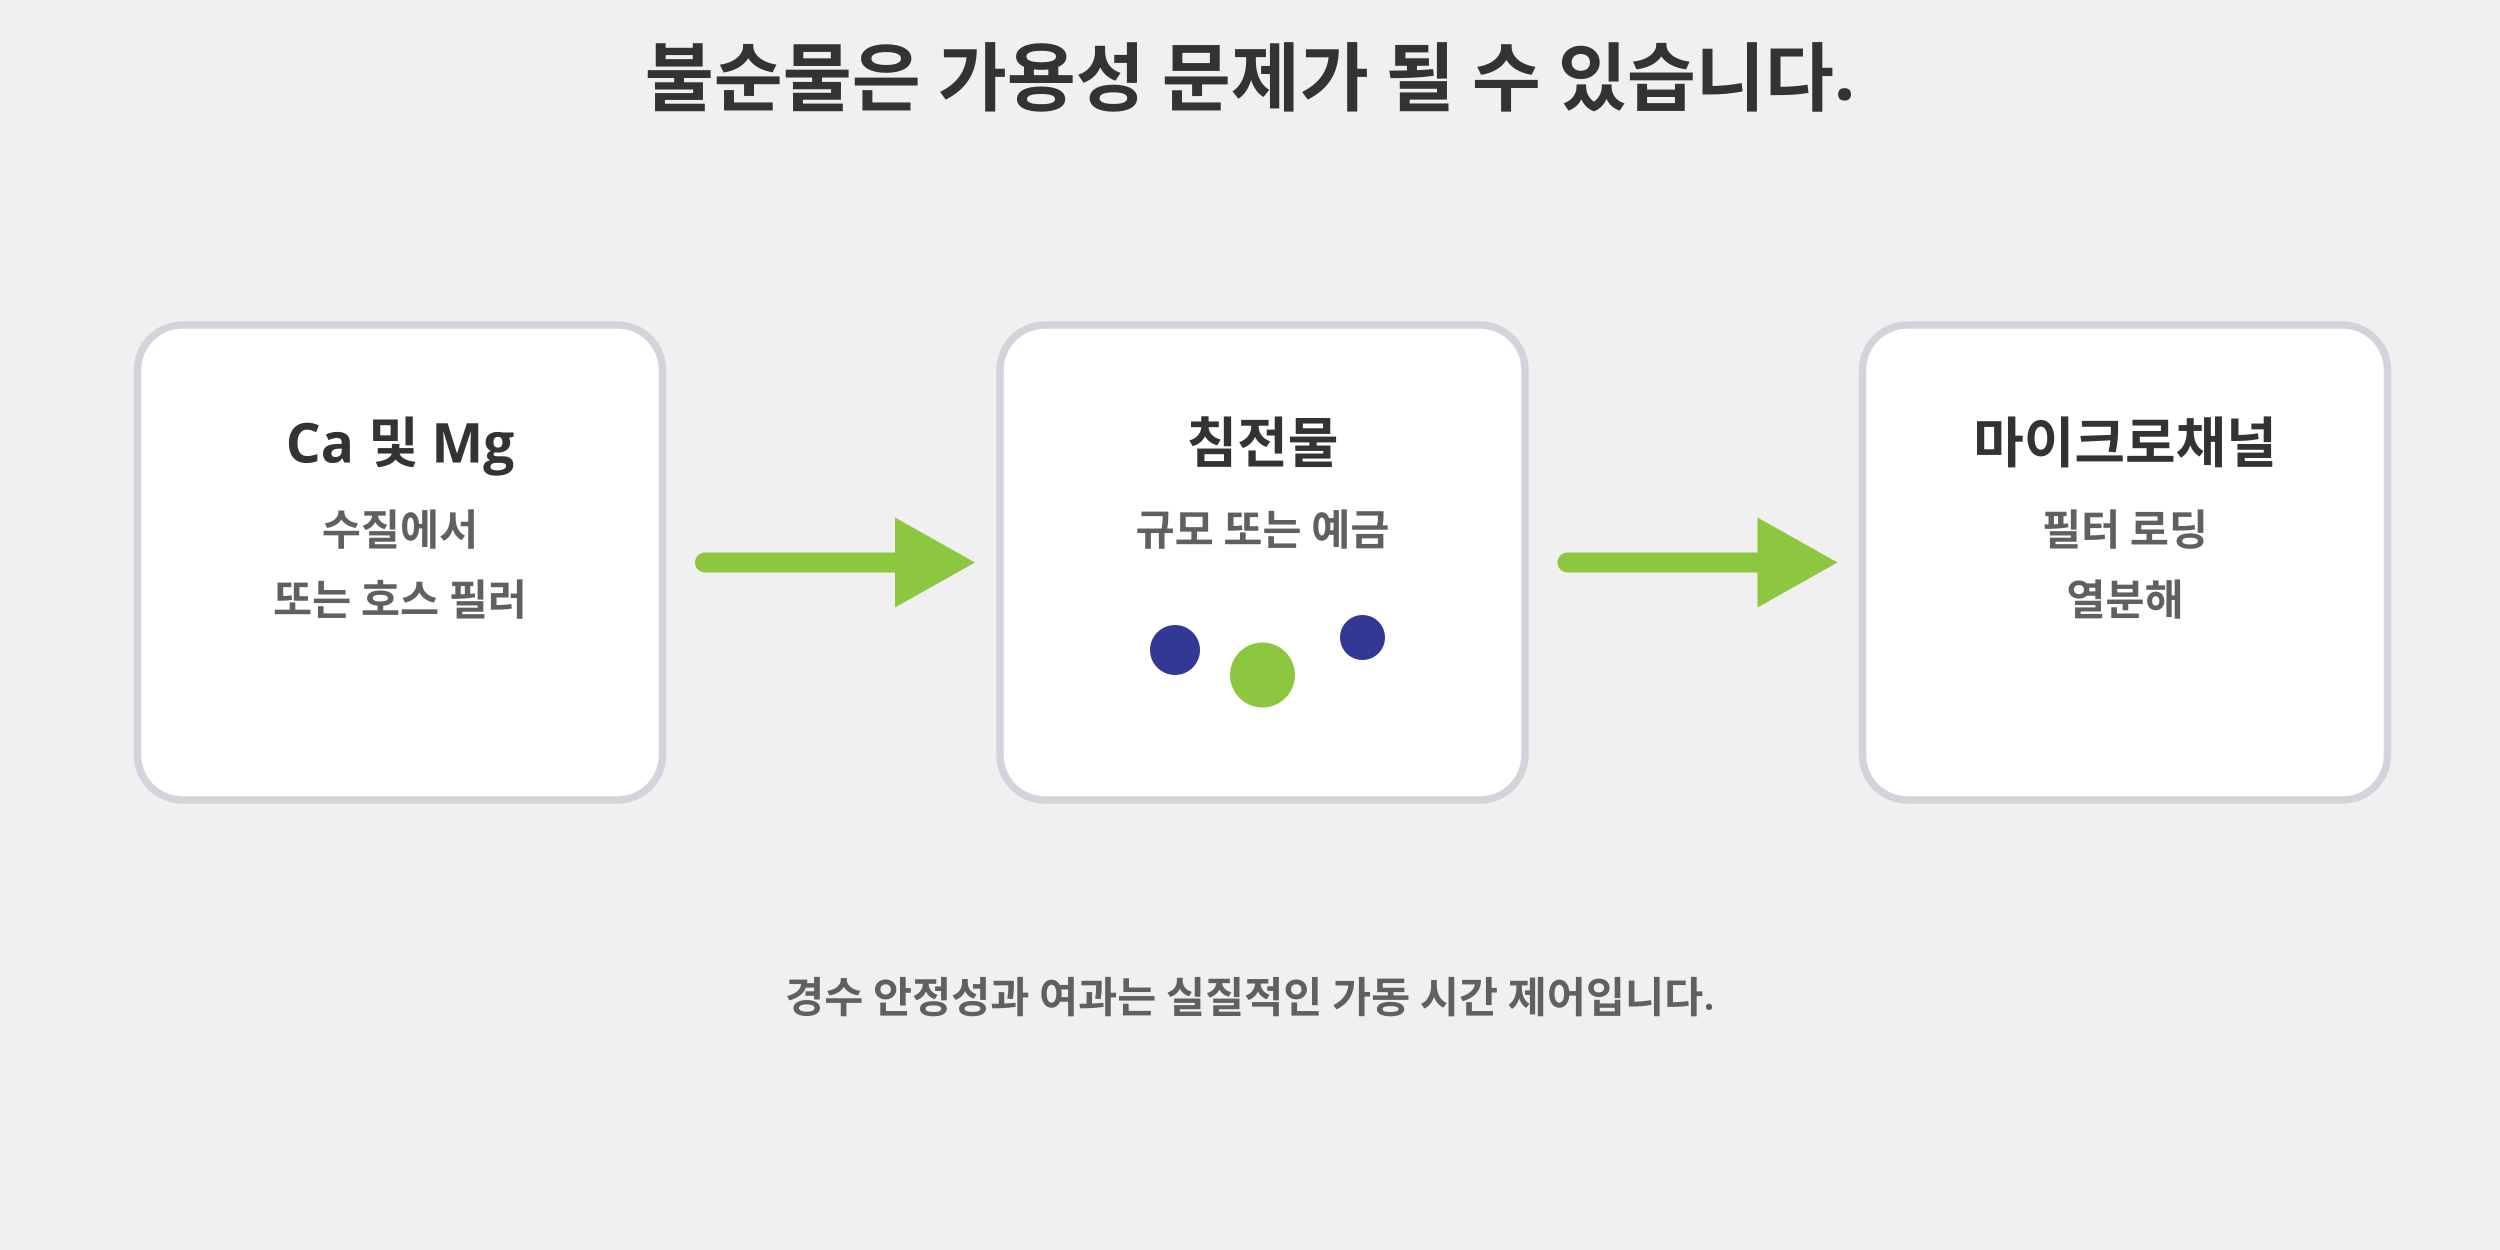
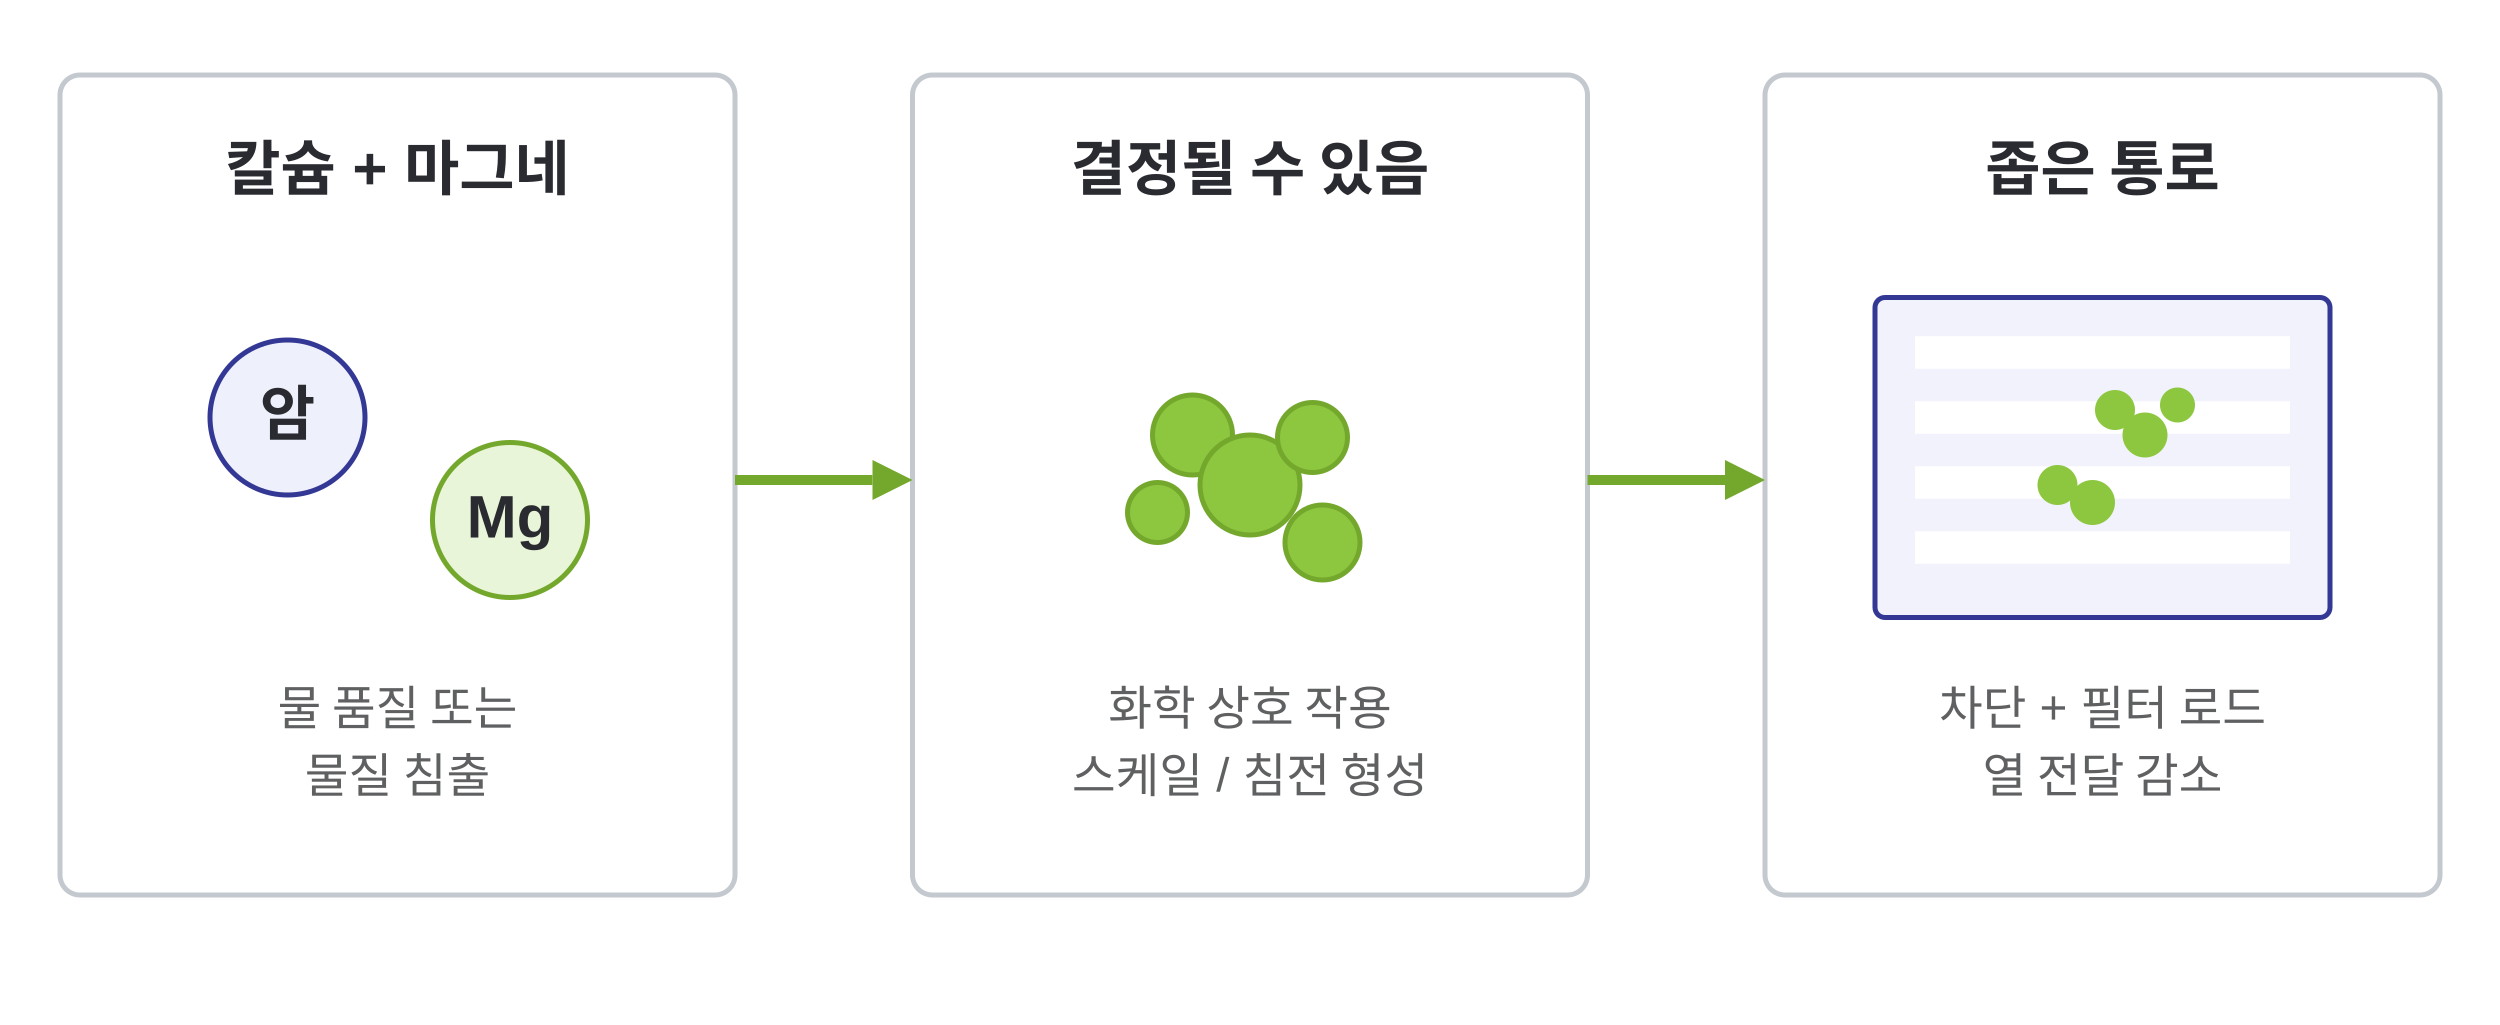
- <svg xmlns="http://www.w3.org/2000/svg" viewBox="0 0 1000 500" role="img" aria-label="경수 이온, 스케일 및 마이크로채널 위험">
-   <style>.title{font:700 30px Open Sans,Arial;fill:#333}.h{font:700 22px Open Sans,Arial;fill:#333}.body{font:600 17px Open Sans,Arial;fill:#5F6062}.box{fill:#fff;stroke:#d1d5db;stroke-width:3;rx:18}.arrowLine{fill:none;stroke:#8DC63F;stroke-width:8;stroke-linecap:round}.arrowHead{fill:#8DC63F}.particle{fill:#343895}.scale{fill:#8DC63F}</style>
-   <text x="500" y="42" text-anchor="middle" class="title">불순물은 가용성 문제가 될 수 있습니다.</text>
-   <rect x="55" y="130" width="210" height="190" class="box" />
-   <text x="160" y="185" text-anchor="middle" class="h">Ca 및 Mg</text>
-   <text x="160" y="218" text-anchor="middle" class="body">수질에서</text>
-   <text x="160" y="246" text-anchor="middle" class="body">또는 호스 필러</text>
-   <path d="M282 225 H358" class="arrowLine" />
-   <polygon points="390,225 358,207 358,243" class="arrowHead" />
-   <rect x="400" y="130" width="210" height="190" class="box" />
-   <text x="505" y="185" text-anchor="middle" class="h">침전물</text>
-   <text x="505" y="218" text-anchor="middle" class="body">규모 또는 예금</text>
-   <circle cx="470" cy="260" r="10" class="particle" />
-   <circle cx="505" cy="270" r="13" class="scale" />
-   <circle cx="545" cy="255" r="9" class="particle" />
-   <path d="M627 225 H703" class="arrowLine" />
-   <polygon points="735,225 703,207 703,243" class="arrowHead" />
-   <rect x="745" y="130" width="210" height="190" class="box" />
-   <text x="850" y="185" text-anchor="middle" class="h">마이크로채널</text>
-   <text x="850" y="218" text-anchor="middle" class="body">필터 로딩</text>
-   <text x="850" y="246" text-anchor="middle" class="body">열분해</text>
-   <text x="500" y="405" text-anchor="middle" class="body">경수 안정성과 여과는 실질적인 가동 시간 제어입니다.</text>
+ <svg xmlns="http://www.w3.org/2000/svg" viewBox="0 0 1000 410" role="img" aria-labelledby="title desc">
+   <style>text{font-family:Arial,Helvetica,sans-serif;letter-spacing:0}.h{font-size:24px;font-weight:700;fill:#292b30}.b{font-size:19px;fill:#5f6062}.s{font-size:17px;fill:#5f6062}.box{fill:#fff;stroke:#c4c9d0;stroke-width:2}.flow{fill:none;stroke:#74a82d;stroke-width:4;stroke-linejoin:round}.arrowhead{fill:#74a82d}</style>
+   <rect width="1000" height="410" fill="#fff" />
+   <rect x="24" y="30" width="270" height="328" rx="8" class="box" />
+   <rect x="365" y="30" width="270" height="328" rx="8" class="box" />
+   <rect x="706" y="30" width="270" height="328" rx="8" class="box" />
+   <text x="159" y="76" text-anchor="middle" class="h">칼슘 + 마그네</text>
+   <circle cx="115" cy="167" r="31" fill="#eef0fb" stroke="#343895" stroke-width="2" />
+   <text x="115" y="174" text-anchor="middle" class="h">암</text>
+   <circle cx="204" cy="208" r="31" fill="#e9f5d8" stroke="#74a82d" stroke-width="2" />
+   <text x="204" y="215" text-anchor="middle" class="h">Mg</text>
+   <text x="159" y="290" text-anchor="middle" class="b">물 품질 또는</text>
+   <text x="159" y="317" text-anchor="middle" class="b">물질 침출</text>
+   <text x="500" y="76" text-anchor="middle" class="h">결정될 수 있음</text>
+   <g fill="#8dc63f" stroke="#74a82d" stroke-width="2">
+     <circle cx="477" cy="174" r="16" />
+     <circle cx="500" cy="194" r="20" />
+     <circle cx="525" cy="175" r="14" />
+     <circle cx="463" cy="205" r="12" />
+     <circle cx="529" cy="217" r="15" />
+   </g>
+   <text x="500" y="290" text-anchor="middle" class="b">화학 상호 작용</text>
+   <text x="500" y="317" text-anchor="middle" class="b">스케일 / 침전 형성</text>
+   <text x="841" y="76" text-anchor="middle" class="h">좁은 통로</text>
+   <rect x="750" y="119" width="182" height="128" rx="4" fill="#f1f2fb" stroke="#343895" stroke-width="2" />
+   <path d="M766 141 H916 M766 167 H916 M766 193 H916 M766 219 H916" stroke="#fff" stroke-width="13" />
+   <g fill="#8dc63f">
+     <circle cx="846" cy="164" r="8" />
+     <circle cx="858" cy="174" r="9" />
+     <circle cx="871" cy="162" r="7" />
+     <circle cx="823" cy="194" r="8" />
+     <circle cx="837" cy="201" r="9" />
+   </g>
+   <text x="841" y="290" text-anchor="middle" class="b">차단 + 필터 로드</text>
+   <text x="841" y="317" text-anchor="middle" class="b">열 전달 감소</text>
+   <path d="M294 192 H349" class="flow" />
+   <polygon points="365,192 349,184 349,200" class="arrowhead" />
+   <path d="M635 192 H690" class="flow" />
+   <polygon points="706,192 690,184 690,200" class="arrowhead" />
</svg>
